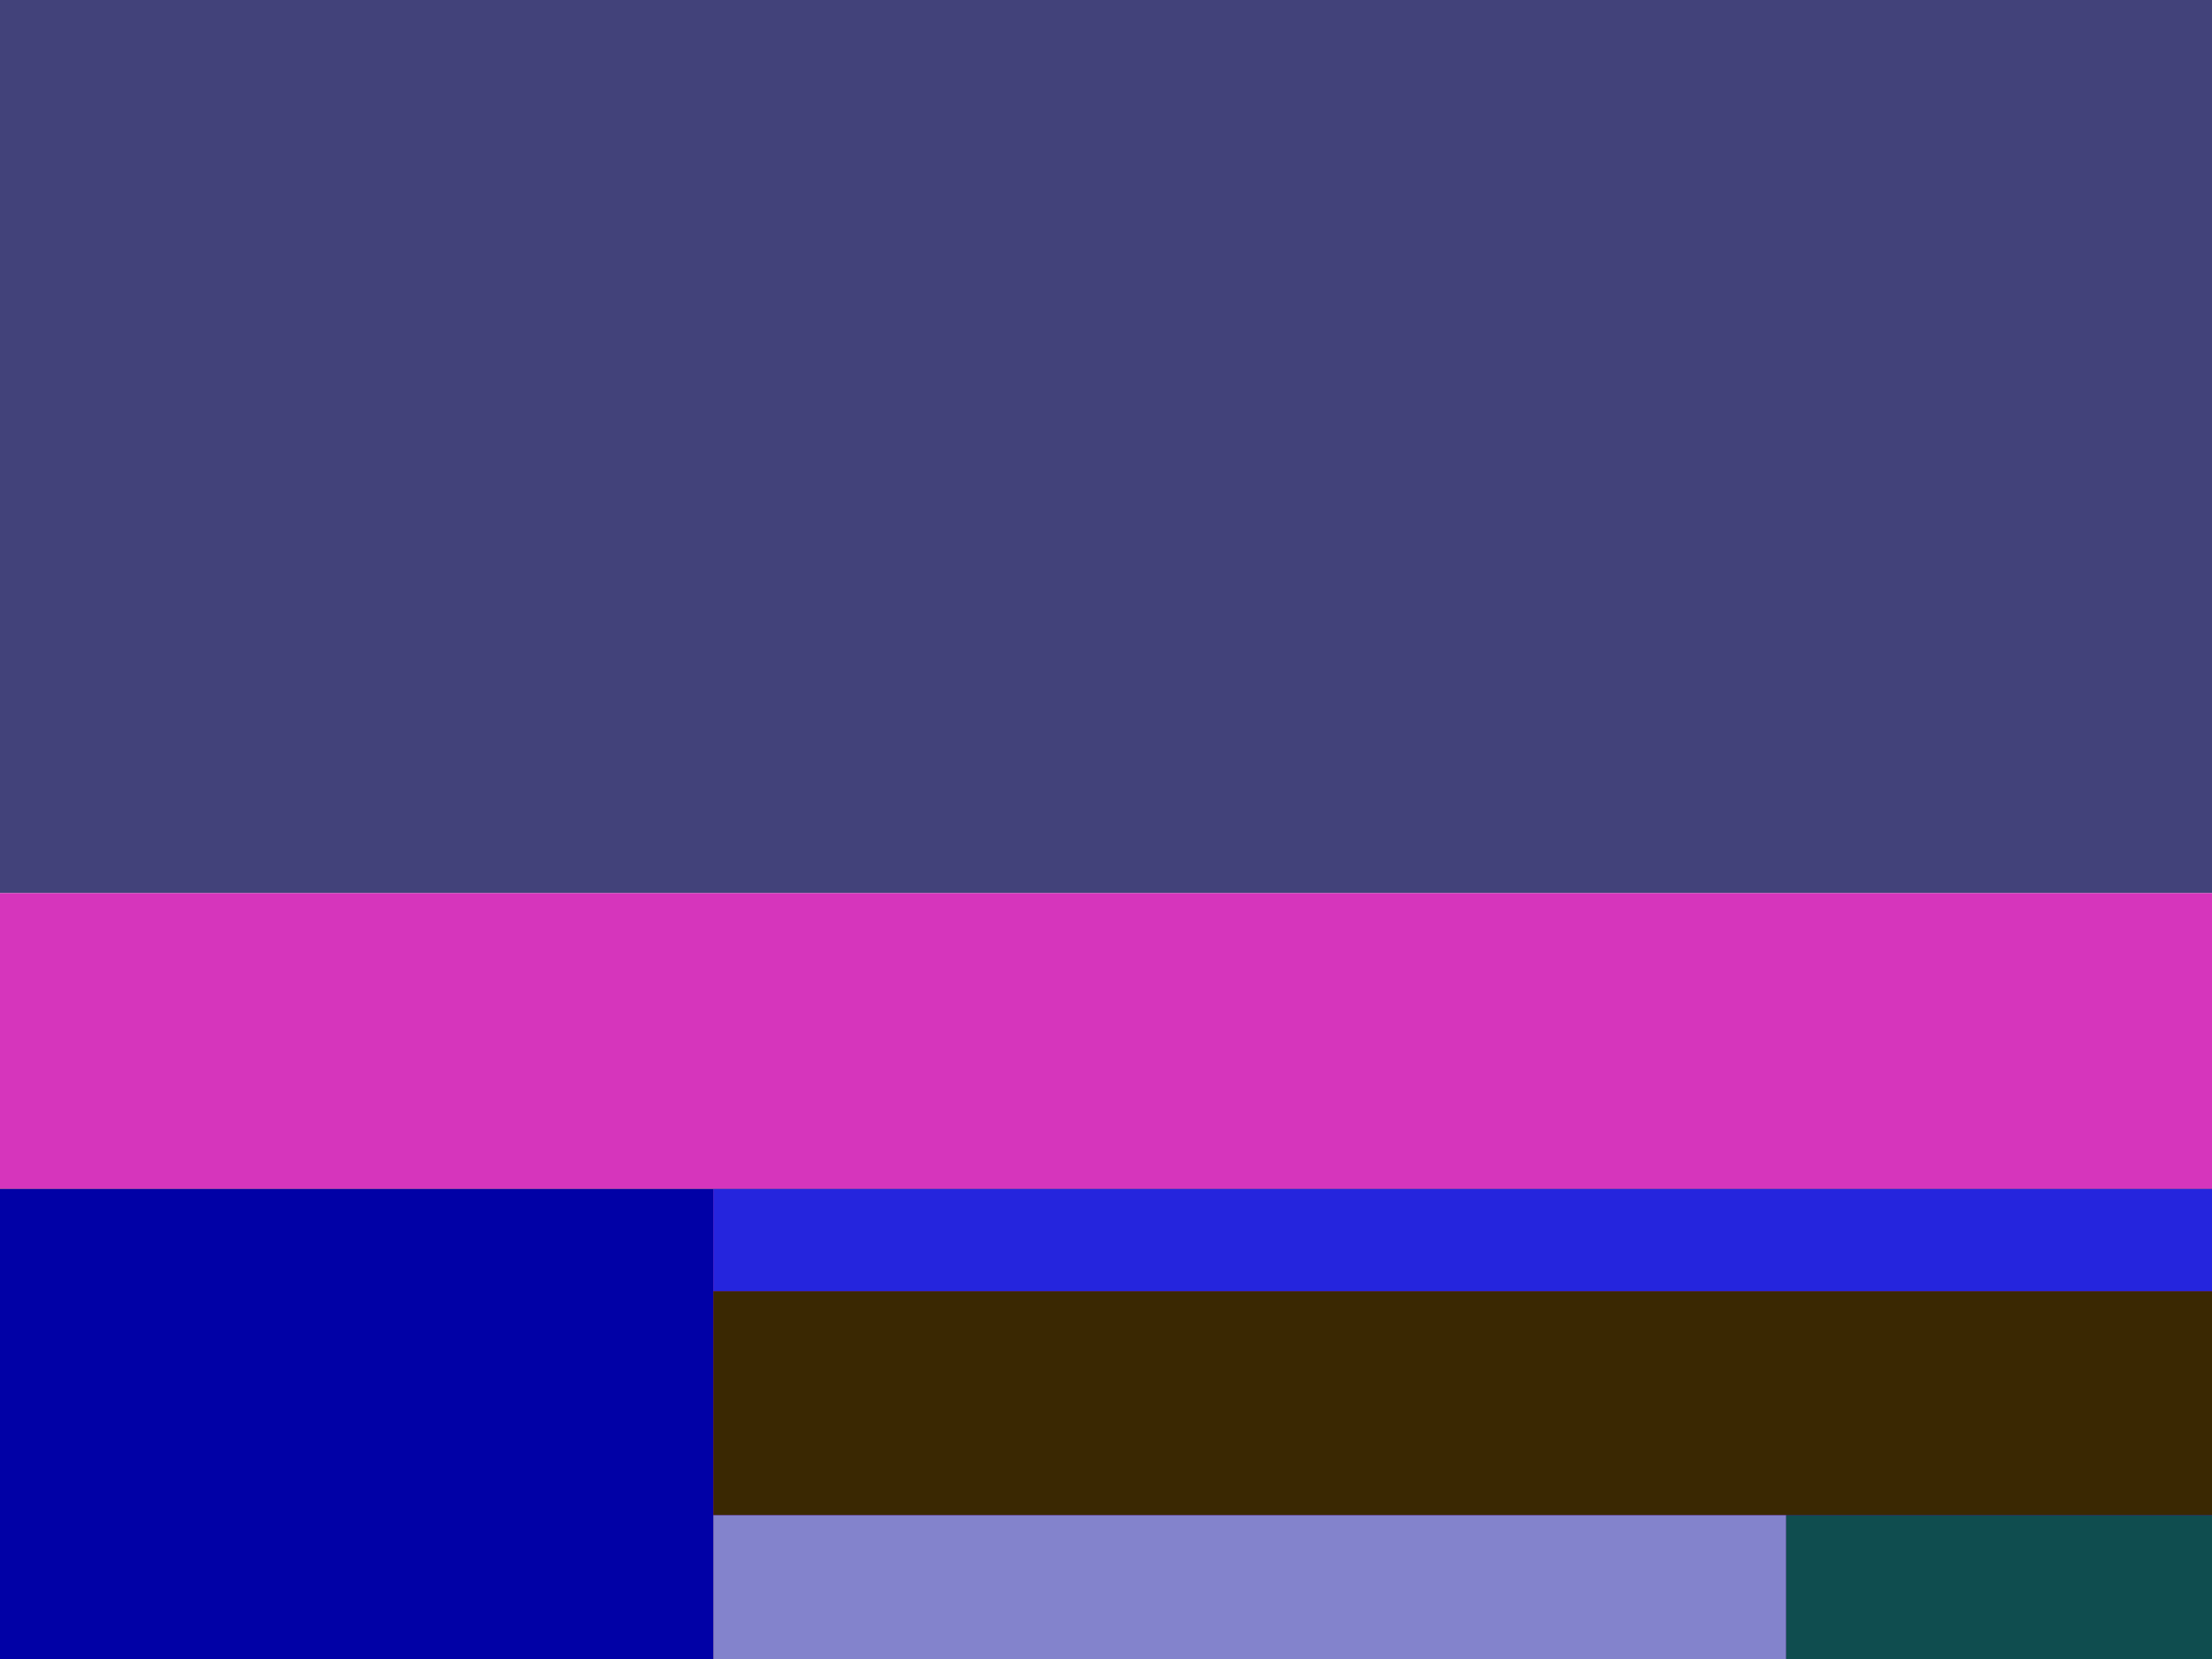
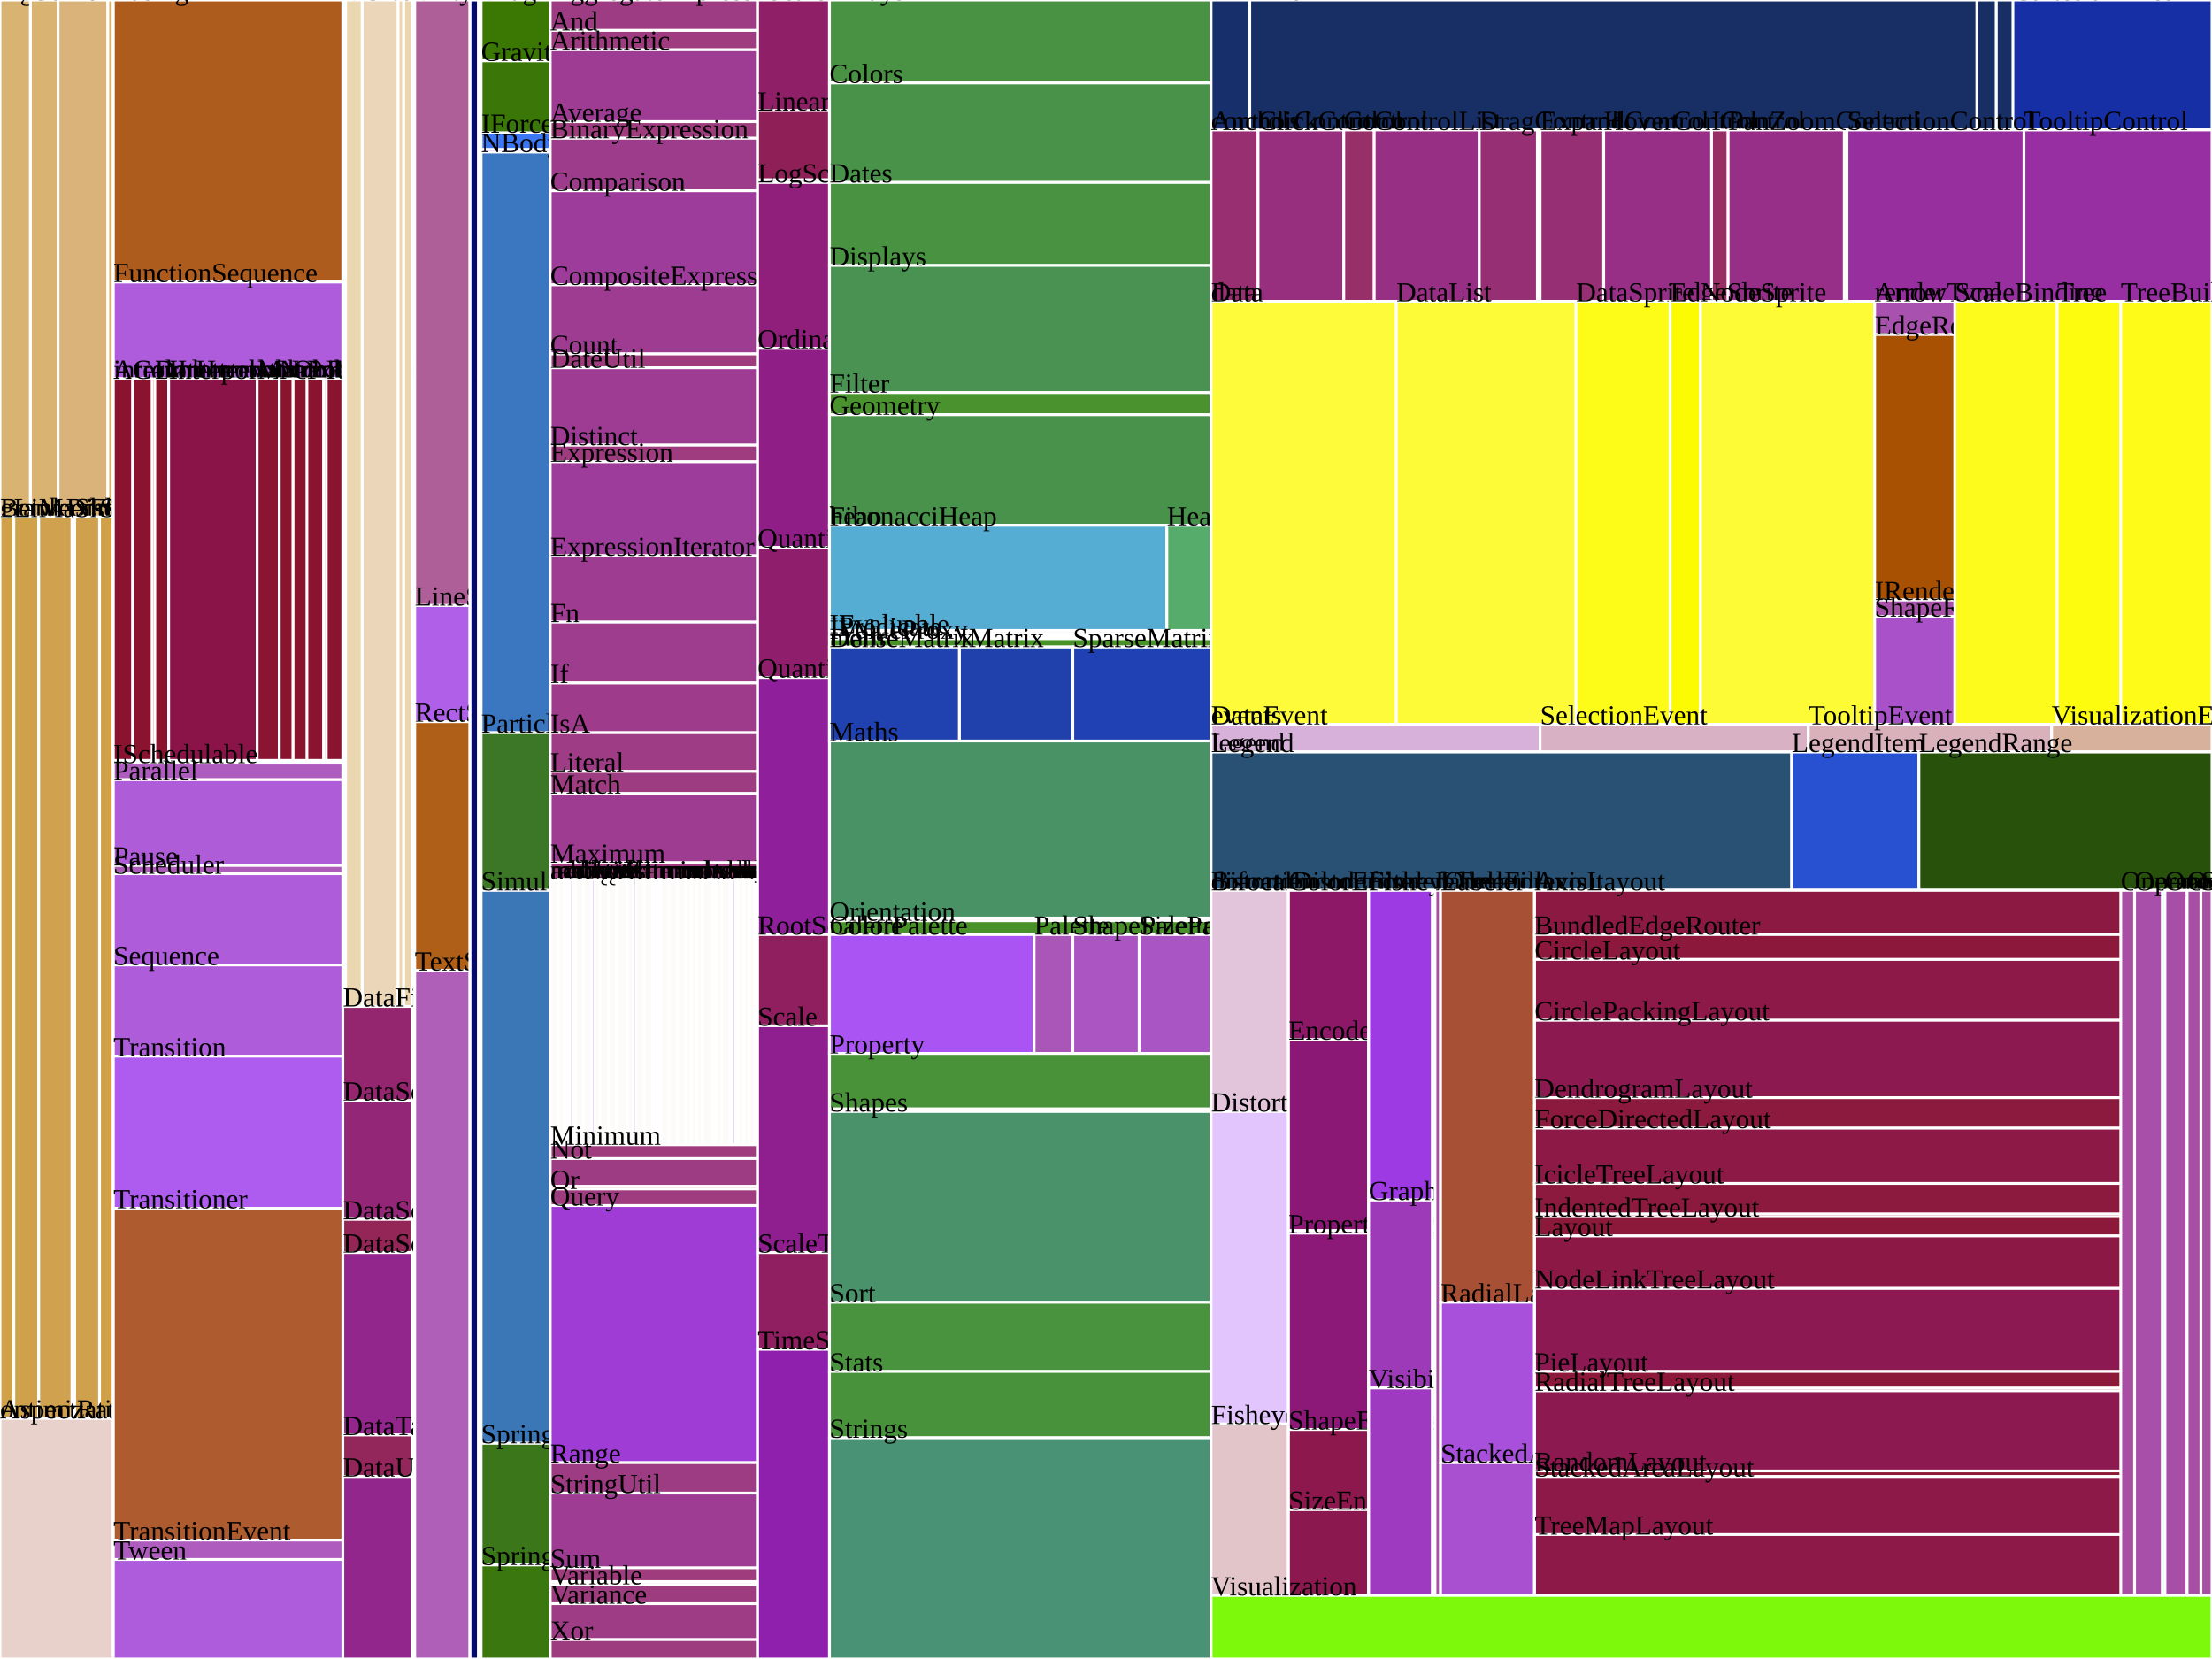
<svg xmlns="http://www.w3.org/2000/svg" width="800" height="600">
-   <rect x="0" y="0" width="800" height="323" style="fill: rgb(66,66,122);" />
-   <rect x="0" y="323" width="800" height="107" style="fill: rgb(214,53,188);" />
-   <rect x="0" y="430" width="800" height="170" style="fill: rgb(150,42,39);" />
-   <rect x="0" y="430" width="258" height="170" style="fill: rgb(1,1,166);" />
-   <rect x="258" y="430" width="542" height="170" style="fill: rgb(144,15,167);" />
-   <rect x="258" y="430" width="542" height="37" style="fill: rgb(37,37,221);" />
-   <rect x="258" y="467" width="542" height="81" style="fill: rgb(58,40,2);" />
-   <rect x="258" y="548" width="542" height="52" style="fill: rgb(42,13,82);" />
-   <rect x="258" y="548" width="388" height="52" style="fill: rgb(131,131,204);" />
-   <rect x="646" y="548" width="154" height="52" style="fill: rgb(15,77,79);" />
+   <rect x="0" y="0" width="41" height="600" style="fill: rgb(184,112,9);stroke: #fff;" />
+   <text x="0" y="0" style="font-size:10px;padding:10px;">analytics</text>
+   <rect x="0" y="0" width="41" height="187" style="fill: rgb(147,38,7);stroke: #fff;" />
+   <text x="0" y="0" style="font-size:10px;padding:10px;">cluster</text>
+   <rect x="0" y="0" width="11" height="187" style="fill: rgb(217,179,113);stroke: #fff;" />
+   <text x="0" y="0" style="font-size:10px;padding:10px;">AgglomerativeCluster</text>
+   <rect x="11" y="0" width="10" height="187" style="fill: rgb(217,179,113);stroke: #fff;" />
+   <text x="11" y="0" style="font-size:10px;padding:10px;">CommunityStructure</text>
+   <rect x="21" y="0" width="18" height="187" style="fill: rgb(217,179,121);stroke: #fff;" />
+   <text x="21" y="0" style="font-size:10px;padding:10px;">HierarchicalCluster</text>
+   <rect x="39" y="0" width="2" height="187" style="fill: rgb(217,179,105);stroke: #fff;" />
+   <text x="39" y="0" style="font-size:10px;padding:10px;">MergeEdge</text>
+   <rect x="0" y="187" width="41" height="326" style="fill: rgb(147,38,145);stroke: #fff;" />
+   <text x="0" y="187" style="font-size:10px;padding:10px;">graph</text>
+   <rect x="0" y="187" width="5" height="326" style="fill: rgb(208,161,72);stroke: #fff;" />
+   <text x="0" y="187" style="font-size:10px;padding:10px;">BetweennessCentrality</text>
+   <rect x="5" y="187" width="9" height="326" style="fill: rgb(208,161,75);stroke: #fff;" />
+   <text x="5" y="187" style="font-size:10px;padding:10px;">LinkDistance</text>
+   <rect x="14" y="187" width="12" height="326" style="fill: rgb(208,161,79);stroke: #fff;" />
+   <text x="14" y="187" style="font-size:10px;padding:10px;">MaxFlowMinCut</text>
+   <rect x="27" y="187" width="9" height="326" style="fill: rgb(208,161,76);stroke: #fff;" />
+   <text x="27" y="187" style="font-size:10px;padding:10px;">ShortestPaths</text>
+   <rect x="36" y="187" width="5" height="326" style="fill: rgb(208,161,72);stroke: #fff;" />
+   <text x="36" y="187" style="font-size:10px;padding:10px;">SpanningTree</text>
+   <rect x="0" y="513" width="41" height="87" style="fill: rgb(147,38,163);stroke: #fff;" />
+   <text x="0" y="513" style="font-size:10px;padding:10px;">optimization</text>
+   <rect x="0" y="513" width="41" height="87" style="fill: rgb(232,209,203);stroke: #fff;" />
+   <text x="0" y="513" style="font-size:10px;padding:10px;">AspectRatioBanker</text>
+   <rect x="41" y="0" width="84" height="600" style="fill: rgb(184,112,52);stroke: #fff;" />
+   <text x="41" y="0" style="font-size:10px;padding:10px;">animate</text>
+   <rect x="41" y="0" width="84" height="102" style="fill: rgb(174,92,30);stroke: #fff;" />
+   <text x="41" y="0" style="font-size:10px;padding:10px;">Easing</text>
+   <rect x="41" y="102" width="84" height="35" style="fill: rgb(174,92,219);stroke: #fff;" />
+   <text x="41" y="102" style="font-size:10px;padding:10px;">FunctionSequence</text>
+   <rect x="41" y="137" width="84" height="138" style="fill: rgb(174,92,66);stroke: #fff;" />
+   <text x="41" y="137" style="font-size:10px;padding:10px;">interpolate</text>
+   <rect x="41" y="137" width="7" height="138" style="fill: rgb(138,20,48);stroke: #fff;" />
+   <text x="41" y="137" style="font-size:10px;padding:10px;">ArrayInterpolator</text>
+   <rect x="48" y="137" width="7" height="138" style="fill: rgb(138,20,48);stroke: #fff;" />
+   <text x="48" y="137" style="font-size:10px;padding:10px;">ColorInterpolator</text>
+   <rect x="56" y="137" width="5" height="138" style="fill: rgb(138,20,46);stroke: #fff;" />
+   <text x="56" y="137" style="font-size:10px;padding:10px;">DateInterpolator</text>
+   <rect x="61" y="137" width="32" height="138" style="fill: rgb(138,20,72);stroke: #fff;" />
+   <text x="61" y="137" style="font-size:10px;padding:10px;">Interpolator</text>
+   <rect x="93" y="137" width="8" height="138" style="fill: rgb(138,20,49);stroke: #fff;" />
+   <text x="93" y="137" style="font-size:10px;padding:10px;">MatrixInterpolator</text>
+   <rect x="101" y="137" width="5" height="138" style="fill: rgb(138,20,46);stroke: #fff;" />
+   <text x="101" y="137" style="font-size:10px;padding:10px;">NumberInterpolator</text>
+   <rect x="106" y="137" width="6" height="138" style="fill: rgb(138,20,46);stroke: #fff;" />
+   <text x="106" y="137" style="font-size:10px;padding:10px;">ObjectInterpolator</text>
+   <rect x="111" y="137" width="6" height="138" style="fill: rgb(138,20,47);stroke: #fff;" />
+   <text x="111" y="137" style="font-size:10px;padding:10px;">PointInterpolator</text>
+   <rect x="118" y="137" width="7" height="138" style="fill: rgb(138,20,48);stroke: #fff;" />
+   <text x="118" y="137" style="font-size:10px;padding:10px;">RectangleInterpolator</text>
+   <rect x="41" y="276" width="84" height="6" style="fill: rgb(174,92,190);stroke: #fff;" />
+   <text x="41" y="276" style="font-size:10px;padding:10px;">ISchedulable</text>
+   <rect x="41" y="282" width="84" height="31" style="fill: rgb(174,92,215);stroke: #fff;" />
+   <text x="41" y="282" style="font-size:10px;padding:10px;">Parallel</text>
+   <rect x="41" y="313" width="84" height="3" style="fill: rgb(174,92,186);stroke: #fff;" />
+   <text x="41" y="313" style="font-size:10px;padding:10px;">Pause</text>
+   <rect x="41" y="316" width="84" height="34" style="fill: rgb(174,92,217);stroke: #fff;" />
+   <text x="41" y="316" style="font-size:10px;padding:10px;">Scheduler</text>
+   <rect x="41" y="349" width="84" height="33" style="fill: rgb(174,92,217);stroke: #fff;" />
+   <text x="41" y="349" style="font-size:10px;padding:10px;">Sequence</text>
+   <rect x="41" y="382" width="84" height="55" style="fill: rgb(174,92,239);stroke: #fff;" />
+   <text x="41" y="382" style="font-size:10px;padding:10px;">Transition</text>
+   <rect x="41" y="437" width="84" height="120" style="fill: rgb(174,92,47);stroke: #fff;" />
+   <text x="41" y="437" style="font-size:10px;padding:10px;">Transitioner</text>
+   <rect x="41" y="557" width="84" height="7" style="fill: rgb(174,92,190);stroke: #fff;" />
+   <text x="41" y="557" style="font-size:10px;padding:10px;">TransitionEvent</text>
+   <rect x="41" y="564" width="84" height="36" style="fill: rgb(174,92,220);stroke: #fff;" />
+   <text x="41" y="564" style="font-size:10px;padding:10px;">Tween</text>
+   <rect x="124" y="0" width="25" height="600" style="fill: rgb(184,112,250);stroke: #fff;" />
+   <text x="124" y="0" style="font-size:10px;padding:10px;">data</text>
+   <rect x="124" y="0" width="25" height="364" style="fill: rgb(147,38,183);stroke: #fff;" />
+   <text x="124" y="0" style="font-size:10px;padding:10px;">converters</text>
+   <rect x="124" y="0" width="1" height="364" style="fill: rgb(235,214,173);stroke: #fff;" />
+   <text x="124" y="0" style="font-size:10px;padding:10px;">Converters</text>
+   <rect x="125" y="0" width="6" height="364" style="fill: rgb(235,214,178);stroke: #fff;" />
+   <text x="125" y="0" style="font-size:10px;padding:10px;">DelimitedTextConverter</text>
+   <rect x="131" y="0" width="13" height="364" style="fill: rgb(235,214,186);stroke: #fff;" />
+   <text x="131" y="0" style="font-size:10px;padding:10px;">GraphMLConverter</text>
+   <rect x="144" y="0" width="2" height="364" style="fill: rgb(235,214,174);stroke: #fff;" />
+   <text x="144" y="0" style="font-size:10px;padding:10px;">IDataConverter</text>
+   <rect x="146" y="0" width="3" height="364" style="fill: rgb(235,214,176);stroke: #fff;" />
+   <text x="146" y="0" style="font-size:10px;padding:10px;">JSONConverter</text>
+   <rect x="124" y="364" width="25" height="35" style="fill: rgb(147,38,110);stroke: #fff;" />
+   <text x="124" y="364" style="font-size:10px;padding:10px;">DataField</text>
+   <rect x="124" y="398" width="25" height="43" style="fill: rgb(147,38,118);stroke: #fff;" />
+   <text x="124" y="398" style="font-size:10px;padding:10px;">DataSchema</text>
+   <rect x="124" y="441" width="25" height="12" style="fill: rgb(147,38,87);stroke: #fff;" />
+   <text x="124" y="441" style="font-size:10px;padding:10px;">DataSet</text>
+   <rect x="124" y="453" width="25" height="66" style="fill: rgb(147,38,141);stroke: #fff;" />
+   <text x="124" y="453" style="font-size:10px;padding:10px;">DataSource</text>
+   <rect x="124" y="519" width="25" height="15" style="fill: rgb(147,38,91);stroke: #fff;" />
+   <text x="124" y="519" style="font-size:10px;padding:10px;">DataTable</text>
+   <rect x="124" y="534" width="25" height="66" style="fill: rgb(147,38,141);stroke: #fff;" />
+   <text x="124" y="534" style="font-size:10px;padding:10px;">DataUtil</text>
+   <rect x="150" y="0" width="20" height="600" style="fill: rgb(184,112,245);stroke: #fff;" />
+   <text x="150" y="0" style="font-size:10px;padding:10px;">display</text>
+   <rect x="150" y="0" width="20" height="219" style="fill: rgb(175,95,152);stroke: #fff;" />
+   <text x="150" y="0" style="font-size:10px;padding:10px;">DirtySprite</text>
+   <rect x="150" y="219" width="20" height="43" style="fill: rgb(175,95,232);stroke: #fff;" />
+   <text x="150" y="219" style="font-size:10px;padding:10px;">LineSprite</text>
+   <rect x="150" y="261" width="20" height="90" style="fill: rgb(175,95,23);stroke: #fff;" />
+   <text x="150" y="261" style="font-size:10px;padding:10px;">RectSprite</text>
+   <rect x="150" y="351" width="20" height="249" style="fill: rgb(175,95,183);stroke: #fff;" />
+   <text x="150" y="351" style="font-size:10px;padding:10px;">TextSprite</text>
+   <rect x="170" y="0" width="3" height="600" style="fill: rgb(184,112,228);stroke: #fff;" />
+   <text x="170" y="0" style="font-size:10px;padding:10px;">flex</text>
+   <rect x="170" y="0" width="3" height="600" style="fill: rgb(5,10,108);stroke: #fff;" />
+   <text x="170" y="0" style="font-size:10px;padding:10px;">FlareVis</text>
+   <rect x="174" y="0" width="25" height="600" style="fill: rgb(184,112,250);stroke: #fff;" />
+   <text x="174" y="0" style="font-size:10px;padding:10px;">physics</text>
+   <rect x="174" y="0" width="25" height="22" style="fill: rgb(59,119,3);stroke: #fff;" />
+   <text x="174" y="0" style="font-size:10px;padding:10px;">DragForce</text>
+   <rect x="174" y="22" width="25" height="27" style="fill: rgb(59,119,8);stroke: #fff;" />
+   <text x="174" y="22" style="font-size:10px;padding:10px;">GravityForce</text>
+   <rect x="174" y="48" width="25" height="6" style="fill: rgb(59,119,244);stroke: #fff;" />
+   <text x="174" y="48" style="font-size:10px;padding:10px;">IForce</text>
+   <rect x="174" y="55" width="25" height="210" style="fill: rgb(59,119,192);stroke: #fff;" />
+   <text x="174" y="55" style="font-size:10px;padding:10px;">NBodyForce</text>
+   <rect x="174" y="265" width="25" height="57" style="fill: rgb(59,119,38);stroke: #fff;" />
+   <text x="174" y="265" style="font-size:10px;padding:10px;">Particle</text>
+   <rect x="174" y="322" width="25" height="200" style="fill: rgb(59,119,182);stroke: #fff;" />
+   <text x="174" y="322" style="font-size:10px;padding:10px;">Simulation</text>
+   <rect x="174" y="522" width="25" height="44" style="fill: rgb(59,119,26);stroke: #fff;" />
+   <text x="174" y="522" style="font-size:10px;padding:10px;">Spring</text>
+   <rect x="174" y="566" width="25" height="34" style="fill: rgb(59,119,15);stroke: #fff;" />
+   <text x="174" y="566" style="font-size:10px;padding:10px;">SpringForce</text>
+   <rect x="199" y="0" width="75" height="600" style="fill: rgb(184,112,44);stroke: #fff;" />
+   <text x="199" y="0" style="font-size:10px;padding:10px;">query</text>
+   <rect x="199" y="0" width="75" height="11" style="fill: rgb(158,60,131);stroke: #fff;" />
+   <text x="199" y="0" style="font-size:10px;padding:10px;">AggregateExpression</text>
+   <rect x="199" y="11" width="75" height="7" style="fill: rgb(158,60,127);stroke: #fff;" />
+   <text x="199" y="11" style="font-size:10px;padding:10px;">And</text>
+   <rect x="199" y="18" width="75" height="26" style="fill: rgb(158,60,147);stroke: #fff;" />
+   <text x="199" y="18" style="font-size:10px;padding:10px;">Arithmetic</text>
+   <rect x="199" y="44" width="75" height="6" style="fill: rgb(158,60,126);stroke: #fff;" />
+   <text x="199" y="44" style="font-size:10px;padding:10px;">Average</text>
+   <rect x="199" y="50" width="75" height="19" style="fill: rgb(158,60,140);stroke: #fff;" />
+   <text x="199" y="50" style="font-size:10px;padding:10px;">BinaryExpression</text>
+   <rect x="199" y="69" width="75" height="34" style="fill: rgb(158,60,155);stroke: #fff;" />
+   <text x="199" y="69" style="font-size:10px;padding:10px;">Comparison</text>
+   <rect x="199" y="103" width="75" height="25" style="fill: rgb(158,60,145);stroke: #fff;" />
+   <text x="199" y="103" style="font-size:10px;padding:10px;">CompositeExpression</text>
+   <rect x="199" y="128" width="75" height="5" style="fill: rgb(158,60,126);stroke: #fff;" />
+   <text x="199" y="128" style="font-size:10px;padding:10px;">Count</text>
+   <rect x="199" y="133" width="75" height="28" style="fill: rgb(158,60,148);stroke: #fff;" />
+   <text x="199" y="133" style="font-size:10px;padding:10px;">DateUtil</text>
+   <rect x="199" y="161" width="75" height="6" style="fill: rgb(158,60,127);stroke: #fff;" />
+   <text x="199" y="161" style="font-size:10px;padding:10px;">Distinct</text>
+   <rect x="199" y="167" width="75" height="34" style="fill: rgb(158,60,155);stroke: #fff;" />
+   <text x="199" y="167" style="font-size:10px;padding:10px;">Expression</text>
+   <rect x="199" y="201" width="75" height="24" style="fill: rgb(158,60,145);stroke: #fff;" />
+   <text x="199" y="201" style="font-size:10px;padding:10px;">ExpressionIterator</text>
+   <rect x="199" y="225" width="75" height="22" style="fill: rgb(158,60,142);stroke: #fff;" />
+   <text x="199" y="225" style="font-size:10px;padding:10px;">Fn</text>
+   <rect x="199" y="247" width="75" height="18" style="fill: rgb(158,60,139);stroke: #fff;" />
+   <text x="199" y="247" style="font-size:10px;padding:10px;">If</text>
+   <rect x="199" y="265" width="75" height="14" style="fill: rgb(158,60,134);stroke: #fff;" />
+   <text x="199" y="265" style="font-size:10px;padding:10px;">IsA</text>
+   <rect x="199" y="279" width="75" height="8" style="fill: rgb(158,60,129);stroke: #fff;" />
+   <text x="199" y="279" style="font-size:10px;padding:10px;">Literal</text>
+   <rect x="199" y="287" width="75" height="25" style="fill: rgb(158,60,146);stroke: #fff;" />
+   <text x="199" y="287" style="font-size:10px;padding:10px;">Match</text>
+   <rect x="199" y="312" width="75" height="6" style="fill: rgb(158,60,126);stroke: #fff;" />
+   <text x="199" y="312" style="font-size:10px;padding:10px;">Maximum</text>
+   <rect x="199" y="318" width="75" height="96" style="fill: rgb(158,60,216);stroke: #fff;" />
+   <text x="199" y="318" style="font-size:10px;padding:10px;">methods</text>
+   <rect x="199" y="318" width="3" height="96" style="fill: rgb(253,251,249);stroke: #fff;" />
+   <text x="199" y="318" style="font-size:10px;padding:10px;">add</text>
+   <rect x="202" y="318" width="2" height="96" style="fill: rgb(253,251,247);stroke: #fff;" />
+   <text x="202" y="318" style="font-size:10px;padding:10px;">and</text>
+   <rect x="204" y="318" width="2" height="96" style="fill: rgb(253,251,247);stroke: #fff;" />
+   <text x="204" y="318" style="font-size:10px;padding:10px;">average</text>
+   <rect x="205" y="318" width="1" height="96" style="fill: rgb(253,251,247);stroke: #fff;" />
+   <text x="205" y="318" style="font-size:10px;padding:10px;">count</text>
+   <rect x="207" y="318" width="2" height="96" style="fill: rgb(253,251,247);stroke: #fff;" />
+   <text x="207" y="318" style="font-size:10px;padding:10px;">distinct</text>
+   <rect x="208" y="318" width="3" height="96" style="fill: rgb(253,251,249);stroke: #fff;" />
+   <text x="208" y="318" style="font-size:10px;padding:10px;">div</text>
+   <rect x="211" y="318" width="3" height="96" style="fill: rgb(253,251,249);stroke: #fff;" />
+   <text x="211" y="318" style="font-size:10px;padding:10px;">eq</text>
+   <rect x="215" y="318" width="2" height="96" style="fill: rgb(253,251,248);stroke: #fff;" />
+   <text x="215" y="318" style="font-size:10px;padding:10px;">fn</text>
+   <rect x="217" y="318" width="3" height="96" style="fill: rgb(253,251,249);stroke: #fff;" />
+   <text x="217" y="318" style="font-size:10px;padding:10px;">gt</text>
+   <rect x="220" y="318" width="3" height="96" style="fill: rgb(253,251,249);stroke: #fff;" />
+   <text x="220" y="318" style="font-size:10px;padding:10px;">gte</text>
+   <rect x="223" y="318" width="4" height="96" style="fill: rgb(253,251,249);stroke: #fff;" />
+   <text x="223" y="318" style="font-size:10px;padding:10px;">iff</text>
+   <rect x="227" y="318" width="2" height="96" style="fill: rgb(253,251,248);stroke: #fff;" />
+   <text x="227" y="318" style="font-size:10px;padding:10px;">isa</text>
+   <rect x="230" y="318" width="3" height="96" style="fill: rgb(253,251,249);stroke: #fff;" />
+   <text x="230" y="318" style="font-size:10px;padding:10px;">lt</text>
+   <rect x="233" y="318" width="3" height="96" style="fill: rgb(253,251,249);stroke: #fff;" />
+   <text x="233" y="318" style="font-size:10px;padding:10px;">lte</text>
+   <rect x="236" y="318" width="1" height="96" style="fill: rgb(253,251,247);stroke: #fff;" />
+   <text x="236" y="318" style="font-size:10px;padding:10px;">max</text>
+   <rect x="238" y="318" width="1" height="96" style="fill: rgb(253,251,247);stroke: #fff;" />
+   <text x="238" y="318" style="font-size:10px;padding:10px;">min</text>
+   <rect x="239" y="318" width="3" height="96" style="fill: rgb(253,251,249);stroke: #fff;" />
+   <text x="239" y="318" style="font-size:10px;padding:10px;">mod</text>
+   <rect x="242" y="318" width="3" height="96" style="fill: rgb(253,251,249);stroke: #fff;" />
+   <text x="242" y="318" style="font-size:10px;padding:10px;">mul</text>
+   <rect x="245" y="318" width="3" height="96" style="fill: rgb(253,251,249);stroke: #fff;" />
+   <text x="245" y="318" style="font-size:10px;padding:10px;">neq</text>
+   <rect x="248" y="318" width="2" height="96" style="fill: rgb(253,251,248);stroke: #fff;" />
+   <text x="248" y="318" style="font-size:10px;padding:10px;">not</text>
+   <rect x="250" y="318" width="2" height="96" style="fill: rgb(253,251,247);stroke: #fff;" />
+   <text x="250" y="318" style="font-size:10px;padding:10px;">or</text>
+   <rect x="252" y="318" width="2" height="96" style="fill: rgb(253,251,247);stroke: #fff;" />
+   <text x="252" y="318" style="font-size:10px;padding:10px;">orderby</text>
+   <rect x="254" y="318" width="4" height="96" style="fill: rgb(253,251,250);stroke: #fff;" />
+   <text x="254" y="318" style="font-size:10px;padding:10px;">range</text>
+   <rect x="258" y="318" width="2" height="96" style="fill: rgb(253,251,247);stroke: #fff;" />
+   <text x="258" y="318" style="font-size:10px;padding:10px;">select</text>
+   <rect x="259" y="318" width="2" height="96" style="fill: rgb(253,251,247);stroke: #fff;" />
+   <text x="259" y="318" style="font-size:10px;padding:10px;">stddev</text>
+   <rect x="261" y="318" width="3" height="96" style="fill: rgb(253,251,249);stroke: #fff;" />
+   <text x="261" y="318" style="font-size:10px;padding:10px;">sub</text>
+   <rect x="264" y="318" width="1" height="96" style="fill: rgb(253,251,247);stroke: #fff;" />
+   <text x="264" y="318" style="font-size:10px;padding:10px;">sum</text>
+   <rect x="266" y="318" width="2" height="96" style="fill: rgb(253,251,247);stroke: #fff;" />
+   <text x="266" y="318" style="font-size:10px;padding:10px;">update</text>
+   <rect x="267" y="318" width="2" height="96" style="fill: rgb(253,251,247);stroke: #fff;" />
+   <text x="267" y="318" style="font-size:10px;padding:10px;">variance</text>
+   <rect x="269" y="318" width="2" height="96" style="fill: rgb(253,251,247);stroke: #fff;" />
+   <text x="269" y="318" style="font-size:10px;padding:10px;">where</text>
+   <rect x="271" y="318" width="2" height="96" style="fill: rgb(253,251,247);stroke: #fff;" />
+   <text x="271" y="318" style="font-size:10px;padding:10px;">xor</text>
+   <rect x="273" y="318" width="1" height="96" style="fill: rgb(253,251,247);stroke: #fff;" />
+   <text x="273" y="318" style="font-size:10px;padding:10px;">_</text>
+   <rect x="199" y="414" width="75" height="6" style="fill: rgb(158,60,126);stroke: #fff;" />
+   <text x="199" y="414" style="font-size:10px;padding:10px;">Minimum</text>
+   <rect x="199" y="419" width="75" height="10" style="fill: rgb(158,60,131);stroke: #fff;" />
+   <text x="199" y="419" style="font-size:10px;padding:10px;">Not</text>
+   <rect x="199" y="430" width="75" height="6" style="fill: rgb(158,60,127);stroke: #fff;" />
+   <text x="199" y="430" style="font-size:10px;padding:10px;">Or</text>
+   <rect x="199" y="436" width="75" height="93" style="fill: rgb(158,60,213);stroke: #fff;" />
+   <text x="199" y="436" style="font-size:10px;padding:10px;">Query</text>
+   <rect x="199" y="529" width="75" height="11" style="fill: rgb(158,60,131);stroke: #fff;" />
+   <text x="199" y="529" style="font-size:10px;padding:10px;">Range</text>
+   <rect x="199" y="540" width="75" height="28" style="fill: rgb(158,60,148);stroke: #fff;" />
+   <text x="199" y="540" style="font-size:10px;padding:10px;">StringUtil</text>
+   <rect x="199" y="567" width="75" height="5" style="fill: rgb(158,60,126);stroke: #fff;" />
+   <text x="199" y="567" style="font-size:10px;padding:10px;">Sum</text>
+   <rect x="199" y="573" width="75" height="8" style="fill: rgb(158,60,128);stroke: #fff;" />
+   <text x="199" y="573" style="font-size:10px;padding:10px;">Variable</text>
+   <rect x="199" y="580" width="75" height="13" style="fill: rgb(158,60,133);stroke: #fff;" />
+   <text x="199" y="580" style="font-size:10px;padding:10px;">Variance</text>
+   <rect x="199" y="593" width="75" height="7" style="fill: rgb(158,60,128);stroke: #fff;" />
+   <text x="199" y="593" style="font-size:10px;padding:10px;">Xor</text>
+   <rect x="274" y="0" width="26" height="600" style="fill: rgb(184,112,251);stroke: #fff;" />
+   <text x="274" y="0" style="font-size:10px;padding:10px;">scale</text>
+   <rect x="274" y="0" width="26" height="40" style="fill: rgb(143,31,102);stroke: #fff;" />
+   <text x="274" y="0" style="font-size:10px;padding:10px;">IScaleMap</text>
+   <rect x="274" y="40" width="26" height="25" style="fill: rgb(143,31,87);stroke: #fff;" />
+   <text x="274" y="40" style="font-size:10px;padding:10px;">LinearScale</text>
+   <rect x="274" y="66" width="26" height="60" style="fill: rgb(143,31,122);stroke: #fff;" />
+   <text x="274" y="66" style="font-size:10px;padding:10px;">LogScale</text>
+   <rect x="274" y="126" width="26" height="72" style="fill: rgb(143,31,134);stroke: #fff;" />
+   <text x="274" y="126" style="font-size:10px;padding:10px;">OrdinalScale</text>
+   <rect x="274" y="198" width="26" height="47" style="fill: rgb(143,31,108);stroke: #fff;" />
+   <text x="274" y="198" style="font-size:10px;padding:10px;">QuantileScale</text>
+   <rect x="274" y="245" width="26" height="93" style="fill: rgb(143,31,154);stroke: #fff;" />
+   <text x="274" y="245" style="font-size:10px;padding:10px;">QuantitativeScale</text>
+   <rect x="274" y="338" width="26" height="34" style="fill: rgb(143,31,95);stroke: #fff;" />
+   <text x="274" y="338" style="font-size:10px;padding:10px;">RootScale</text>
+   <rect x="274" y="371" width="26" height="82" style="fill: rgb(143,31,143);stroke: #fff;" />
+   <text x="274" y="371" style="font-size:10px;padding:10px;">Scale</text>
+   <rect x="274" y="453" width="26" height="35" style="fill: rgb(143,31,96);stroke: #fff;" />
+   <text x="274" y="453" style="font-size:10px;padding:10px;">ScaleType</text>
+   <rect x="274" y="488" width="26" height="112" style="fill: rgb(143,31,173);stroke: #fff;" />
+   <text x="274" y="488" style="font-size:10px;padding:10px;">TimeScale</text>
+   <rect x="300" y="0" width="138" height="600" style="fill: rgb(184,112,107);stroke: #fff;" />
+   <text x="300" y="0" style="font-size:10px;padding:10px;">util</text>
+   <rect x="300" y="0" width="138" height="30" style="fill: rgb(73,146,67);stroke: #fff;" />
+   <text x="300" y="0" style="font-size:10px;padding:10px;">Arrays</text>
+   <rect x="300" y="30" width="138" height="36" style="fill: rgb(73,146,73);stroke: #fff;" />
+   <text x="300" y="30" style="font-size:10px;padding:10px;">Colors</text>
+   <rect x="300" y="66" width="138" height="30" style="fill: rgb(73,146,66);stroke: #fff;" />
+   <text x="300" y="66" style="font-size:10px;padding:10px;">Dates</text>
+   <rect x="300" y="96" width="138" height="46" style="fill: rgb(73,146,82);stroke: #fff;" />
+   <text x="300" y="96" style="font-size:10px;padding:10px;">Displays</text>
+   <rect x="300" y="142" width="138" height="8" style="fill: rgb(73,146,45);stroke: #fff;" />
+   <text x="300" y="142" style="font-size:10px;padding:10px;">Filter</text>
+   <rect x="300" y="150" width="138" height="40" style="fill: rgb(73,146,76);stroke: #fff;" />
+   <text x="300" y="150" style="font-size:10px;padding:10px;">Geometry</text>
+   <rect x="300" y="190" width="138" height="38" style="fill: rgb(73,146,75);stroke: #fff;" />
+   <text x="300" y="190" style="font-size:10px;padding:10px;">heap</text>
+   <rect x="300" y="190" width="122" height="38" style="fill: rgb(86,173,212);stroke: #fff;" />
+   <text x="300" y="190" style="font-size:10px;padding:10px;">FibonacciHeap</text>
+   <rect x="422" y="190" width="16" height="38" style="fill: rgb(86,173,107);stroke: #fff;" />
+   <text x="422" y="190" style="font-size:10px;padding:10px;">HeapNode</text>
+   <rect x="300" y="229" width="138" height="1" style="fill: rgb(73,146,38);stroke: #fff;" />
+   <text x="300" y="229" style="font-size:10px;padding:10px;">IEvaluable</text>
+   <rect x="300" y="230" width="138" height="1" style="fill: rgb(73,146,38);stroke: #fff;" />
+   <text x="300" y="230" style="font-size:10px;padding:10px;">IPredicate</text>
+   <rect x="300" y="231" width="138" height="3" style="fill: rgb(73,146,40);stroke: #fff;" />
+   <text x="300" y="231" style="font-size:10px;padding:10px;">IValueProxy</text>
+   <rect x="300" y="234" width="138" height="34" style="fill: rgb(73,146,70);stroke: #fff;" />
+   <text x="300" y="234" style="font-size:10px;padding:10px;">math</text>
+   <rect x="300" y="234" width="47" height="34" style="fill: rgb(32,65,176);stroke: #fff;" />
+   <text x="300" y="234" style="font-size:10px;padding:10px;">DenseMatrix</text>
+   <rect x="347" y="234" width="42" height="34" style="fill: rgb(32,65,171);stroke: #fff;" />
+   <text x="347" y="234" style="font-size:10px;padding:10px;">IMatrix</text>
+   <rect x="388" y="234" width="50" height="34" style="fill: rgb(32,65,179);stroke: #fff;" />
+   <text x="388" y="234" style="font-size:10px;padding:10px;">SparseMatrix</text>
+   <rect x="300" y="268" width="138" height="64" style="fill: rgb(73,146,101);stroke: #fff;" />
+   <text x="300" y="268" style="font-size:10px;padding:10px;">Maths</text>
+   <rect x="300" y="333" width="138" height="5" style="fill: rgb(73,146,42);stroke: #fff;" />
+   <text x="300" y="333" style="font-size:10px;padding:10px;">Orientation</text>
+   <rect x="300" y="338" width="138" height="43" style="fill: rgb(73,146,80);stroke: #fff;" />
+   <text x="300" y="338" style="font-size:10px;padding:10px;">palette</text>
+   <rect x="300" y="338" width="74" height="43" style="fill: rgb(170,85,243);stroke: #fff;" />
+   <text x="300" y="338" style="font-size:10px;padding:10px;">ColorPalette</text>
+   <rect x="374" y="338" width="14" height="43" style="fill: rgb(170,85,184);stroke: #fff;" />
+   <text x="374" y="338" style="font-size:10px;padding:10px;">Palette</text>
+   <rect x="388" y="338" width="24" height="43" style="fill: rgb(170,85,193);stroke: #fff;" />
+   <text x="388" y="338" style="font-size:10px;padding:10px;">ShapePalette</text>
+   <rect x="412" y="338" width="26" height="43" style="fill: rgb(170,85,196);stroke: #fff;" />
+   <text x="412" y="338" style="font-size:10px;padding:10px;">SizePalette</text>
+   <rect x="300" y="381" width="138" height="20" style="fill: rgb(73,146,57);stroke: #fff;" />
+   <text x="300" y="381" style="font-size:10px;padding:10px;">Property</text>
+   <rect x="300" y="402" width="138" height="69" style="fill: rgb(73,146,106);stroke: #fff;" />
+   <text x="300" y="402" style="font-size:10px;padding:10px;">Shapes</text>
+   <rect x="300" y="471" width="138" height="25" style="fill: rgb(73,146,62);stroke: #fff;" />
+   <text x="300" y="471" style="font-size:10px;padding:10px;">Sort</text>
+   <rect x="300" y="496" width="138" height="24" style="fill: rgb(73,146,60);stroke: #fff;" />
+   <text x="300" y="496" style="font-size:10px;padding:10px;">Stats</text>
+   <rect x="300" y="520" width="138" height="80" style="fill: rgb(73,146,117);stroke: #fff;" />
+   <text x="300" y="520" style="font-size:10px;padding:10px;">Strings</text>
+   <rect x="438" y="0" width="362" height="600" style="fill: rgb(184,112,74);stroke: #fff;" />
+   <text x="438" y="0" style="font-size:10px;padding:10px;">vis</text>
+   <rect x="438" y="0" width="362" height="47" style="fill: rgb(125,250,35);stroke: #fff;" />
+   <text x="438" y="0" style="font-size:10px;padding:10px;">axis</text>
+   <rect x="438" y="0" width="14" height="47" style="fill: rgb(23,47,107);stroke: #fff;" />
+   <text x="438" y="0" style="font-size:10px;padding:10px;">Axes</text>
+   <rect x="452" y="0" width="263" height="47" style="fill: rgb(23,47,100);stroke: #fff;" />
+   <text x="452" y="0" style="font-size:10px;padding:10px;">Axis</text>
+   <rect x="715" y="0" width="7" height="47" style="fill: rgb(23,47,100);stroke: #fff;" />
+   <text x="715" y="0" style="font-size:10px;padding:10px;">AxisGridLine</text>
+   <rect x="722" y="0" width="7" height="47" style="fill: rgb(23,47,100);stroke: #fff;" />
+   <text x="722" y="0" style="font-size:10px;padding:10px;">AxisLabel</text>
+   <rect x="728" y="0" width="72" height="47" style="fill: rgb(23,47,165);stroke: #fff;" />
+   <text x="728" y="0" style="font-size:10px;padding:10px;">CartesianAxes</text>
+   <rect x="438" y="47" width="362" height="62" style="fill: rgb(125,250,50);stroke: #fff;" />
+   <text x="438" y="47" style="font-size:10px;padding:10px;">controls</text>
+   <rect x="438" y="47" width="17" height="62" style="fill: rgb(151,47,112);stroke: #fff;" />
+   <text x="438" y="47" style="font-size:10px;padding:10px;">AnchorControl</text>
+   <rect x="455" y="47" width="31" height="62" style="fill: rgb(151,47,126);stroke: #fff;" />
+   <text x="455" y="47" style="font-size:10px;padding:10px;">ClickControl</text>
+   <rect x="486" y="47" width="11" height="62" style="fill: rgb(151,47,105);stroke: #fff;" />
+   <text x="486" y="47" style="font-size:10px;padding:10px;">Control</text>
+   <rect x="497" y="47" width="38" height="62" style="fill: rgb(151,47,132);stroke: #fff;" />
+   <text x="497" y="47" style="font-size:10px;padding:10px;">ControlList</text>
+   <rect x="535" y="47" width="21" height="62" style="fill: rgb(151,47,116);stroke: #fff;" />
+   <text x="535" y="47" style="font-size:10px;padding:10px;">DragControl</text>
+   <rect x="557" y="47" width="23" height="62" style="fill: rgb(151,47,117);stroke: #fff;" />
+   <text x="557" y="47" style="font-size:10px;padding:10px;">ExpandControl</text>
+   <rect x="580" y="47" width="40" height="62" style="fill: rgb(151,47,134);stroke: #fff;" />
+   <text x="580" y="47" style="font-size:10px;padding:10px;">HoverControl</text>
+   <rect x="619" y="47" width="6" height="62" style="fill: rgb(151,47,101);stroke: #fff;" />
+   <text x="619" y="47" style="font-size:10px;padding:10px;">IControl</text>
+   <rect x="625" y="47" width="42" height="62" style="fill: rgb(151,47,137);stroke: #fff;" />
+   <text x="625" y="47" style="font-size:10px;padding:10px;">PanZoomControl</text>
+   <rect x="668" y="47" width="64" height="62" style="fill: rgb(151,47,158);stroke: #fff;" />
+   <text x="668" y="47" style="font-size:10px;padding:10px;">SelectionControl</text>
+   <rect x="732" y="47" width="68" height="62" style="fill: rgb(151,47,163);stroke: #fff;" />
+   <text x="732" y="47" style="font-size:10px;padding:10px;">TooltipControl</text>
+   <rect x="438" y="109" width="362" height="153" style="fill: rgb(125,250,142);stroke: #fff;" />
+   <text x="438" y="109" style="font-size:10px;padding:10px;">data</text>
+   <rect x="438" y="109" width="67" height="153" style="fill: rgb(253,251,58);stroke: #fff;" />
+   <text x="438" y="109" style="font-size:10px;padding:10px;">Data</text>
+   <rect x="505" y="109" width="65" height="153" style="fill: rgb(253,251,55);stroke: #fff;" />
+   <text x="505" y="109" style="font-size:10px;padding:10px;">DataList</text>
+   <rect x="570" y="109" width="34" height="153" style="fill: rgb(253,251,24);stroke: #fff;" />
+   <text x="570" y="109" style="font-size:10px;padding:10px;">DataSprite</text>
+   <rect x="604" y="109" width="11" height="153" style="fill: rgb(253,251,1);stroke: #fff;" />
+   <text x="604" y="109" style="font-size:10px;padding:10px;">EdgeSprite</text>
+   <rect x="615" y="109" width="63" height="153" style="fill: rgb(253,251,54);stroke: #fff;" />
+   <text x="615" y="109" style="font-size:10px;padding:10px;">NodeSprite</text>
+   <rect x="678" y="109" width="29" height="153" style="fill: rgb(253,251,20);stroke: #fff;" />
+   <text x="678" y="109" style="font-size:10px;padding:10px;">render</text>
+   <rect x="678" y="109" width="29" height="12" style="fill: rgb(168,81,175);stroke: #fff;" />
+   <text x="678" y="109" style="font-size:10px;padding:10px;">ArrowType</text>
+   <rect x="678" y="121" width="29" height="96" style="fill: rgb(168,81,3);stroke: #fff;" />
+   <text x="678" y="121" style="font-size:10px;padding:10px;">EdgeRenderer</text>
+   <rect x="678" y="217" width="29" height="6" style="fill: rgb(168,81,169);stroke: #fff;" />
+   <text x="678" y="217" style="font-size:10px;padding:10px;">IRenderer</text>
+   <rect x="678" y="223" width="29" height="39" style="fill: rgb(168,81,201);stroke: #fff;" />
+   <text x="678" y="223" style="font-size:10px;padding:10px;">ShapeRenderer</text>
+   <rect x="707" y="109" width="37" height="153" style="fill: rgb(253,251,27);stroke: #fff;" />
+   <text x="707" y="109" style="font-size:10px;padding:10px;">ScaleBinding</text>
+   <rect x="744" y="109" width="23" height="153" style="fill: rgb(253,251,14);stroke: #fff;" />
+   <text x="744" y="109" style="font-size:10px;padding:10px;">Tree</text>
+   <rect x="767" y="109" width="33" height="153" style="fill: rgb(253,251,23);stroke: #fff;" />
+   <text x="767" y="109" style="font-size:10px;padding:10px;">TreeBuilder</text>
+   <rect x="438" y="262" width="362" height="10" style="fill: rgb(125,250,254);stroke: #fff;" />
+   <text x="438" y="262" style="font-size:10px;padding:10px;">events</text>
+   <rect x="438" y="262" width="119" height="10" style="fill: rgb(216,177,218);stroke: #fff;" />
+   <text x="438" y="262" style="font-size:10px;padding:10px;">DataEvent</text>
+   <rect x="557" y="262" width="97" height="10" style="fill: rgb(216,177,196);stroke: #fff;" />
+   <text x="557" y="262" style="font-size:10px;padding:10px;">SelectionEvent</text>
+   <rect x="654" y="262" width="88" height="10" style="fill: rgb(216,177,186);stroke: #fff;" />
+   <text x="654" y="262" style="font-size:10px;padding:10px;">TooltipEvent</text>
+   <rect x="742" y="262" width="58" height="10" style="fill: rgb(216,177,156);stroke: #fff;" />
+   <text x="742" y="262" style="font-size:10px;padding:10px;">VisualizationEvent</text>
+   <rect x="438" y="272" width="362" height="50" style="fill: rgb(125,250,38);stroke: #fff;" />
+   <text x="438" y="272" style="font-size:10px;padding:10px;">legend</text>
+   <rect x="438" y="272" width="210" height="50" style="fill: rgb(40,81,116);stroke: #fff;" />
+   <text x="438" y="272" style="font-size:10px;padding:10px;">Legend</text>
+   <rect x="648" y="272" width="46" height="50" style="fill: rgb(40,81,209);stroke: #fff;" />
+   <text x="648" y="272" style="font-size:10px;padding:10px;">LegendItem</text>
+   <rect x="694" y="272" width="106" height="50" style="fill: rgb(40,81,12);stroke: #fff;" />
+   <text x="694" y="272" style="font-size:10px;padding:10px;">LegendRange</text>
+   <rect x="438" y="322" width="362" height="255" style="fill: rgb(125,250,244);stroke: #fff;" />
+   <text x="438" y="322" style="font-size:10px;padding:10px;">operator</text>
+   <rect x="438" y="322" width="28" height="255" style="fill: rgb(167,79,186);stroke: #fff;" />
+   <text x="438" y="322" style="font-size:10px;padding:10px;">distortion</text>
+   <rect x="438" y="322" width="28" height="80" style="fill: rgb(226,197,219);stroke: #fff;" />
+   <text x="438" y="322" style="font-size:10px;padding:10px;">BifocalDistortion</text>
+   <rect x="438" y="402" width="28" height="113" style="fill: rgb(226,197,252);stroke: #fff;" />
+   <text x="438" y="402" style="font-size:10px;padding:10px;">Distortion</text>
+   <rect x="438" y="515" width="28" height="62" style="fill: rgb(226,197,200);stroke: #fff;" />
+   <text x="438" y="515" style="font-size:10px;padding:10px;">FisheyeDistortion</text>
+   <rect x="466" y="322" width="29" height="255" style="fill: rgb(167,79,188);stroke: #fff;" />
+   <text x="466" y="322" style="font-size:10px;padding:10px;">encoder</text>
+   <rect x="466" y="322" width="29" height="54" style="fill: rgb(140,24,103);stroke: #fff;" />
+   <text x="466" y="322" style="font-size:10px;padding:10px;">ColorEncoder</text>
+   <rect x="466" y="376" width="29" height="69" style="fill: rgb(140,24,118);stroke: #fff;" />
+   <text x="466" y="376" style="font-size:10px;padding:10px;">Encoder</text>
+   <rect x="466" y="446" width="29" height="71" style="fill: rgb(140,24,119);stroke: #fff;" />
+   <text x="466" y="446" style="font-size:10px;padding:10px;">PropertyEncoder</text>
+   <rect x="466" y="517" width="29" height="29" style="fill: rgb(140,24,77);stroke: #fff;" />
+   <text x="466" y="517" style="font-size:10px;padding:10px;">ShapeEncoder</text>
+   <rect x="466" y="546" width="29" height="31" style="fill: rgb(140,24,80);stroke: #fff;" />
+   <text x="466" y="546" style="font-size:10px;padding:10px;">SizeEncoder</text>
+   <rect x="495" y="322" width="23" height="255" style="fill: rgb(167,79,182);stroke: #fff;" />
+   <text x="495" y="322" style="font-size:10px;padding:10px;">filter</text>
+   <rect x="495" y="322" width="23" height="112" style="fill: rgb(157,58,228);stroke: #fff;" />
+   <text x="495" y="322" style="font-size:10px;padding:10px;">FisheyeTreeFilter</text>
+   <rect x="495" y="434" width="23" height="68" style="fill: rgb(157,58,184);stroke: #fff;" />
+   <text x="495" y="434" style="font-size:10px;padding:10px;">GraphDistanceFilter</text>
+   <rect x="495" y="502" width="23" height="75" style="fill: rgb(157,58,192);stroke: #fff;" />
+   <text x="495" y="502" style="font-size:10px;padding:10px;">VisibilityFilter</text>
+   <rect x="519" y="322" width="3" height="255" style="fill: rgb(167,79,161);stroke: #fff;" />
+   <text x="519" y="322" style="font-size:10px;padding:10px;">IOperator</text>
+   <rect x="521" y="322" width="34" height="255" style="fill: rgb(167,79,192);stroke: #fff;" />
+   <text x="521" y="322" style="font-size:10px;padding:10px;">label</text>
+   <rect x="521" y="322" width="34" height="149" style="fill: rgb(168,80,53);stroke: #fff;" />
+   <text x="521" y="322" style="font-size:10px;padding:10px;">Labeler</text>
+   <rect x="521" y="471" width="34" height="58" style="fill: rgb(168,80,219);stroke: #fff;" />
+   <text x="521" y="471" style="font-size:10px;padding:10px;">RadialLabeler</text>
+   <rect x="521" y="529" width="34" height="48" style="fill: rgb(168,80,208);stroke: #fff;" />
+   <text x="521" y="529" style="font-size:10px;padding:10px;">StackedAreaLabeler</text>
+   <rect x="555" y="322" width="213" height="255" style="fill: rgb(167,79,115);stroke: #fff;" />
+   <text x="555" y="322" style="font-size:10px;padding:10px;">layout</text>
+   <rect x="555" y="322" width="213" height="16" style="fill: rgb(140,25,66);stroke: #fff;" />
+   <text x="555" y="322" style="font-size:10px;padding:10px;">AxisLayout</text>
+   <rect x="555" y="338" width="213" height="9" style="fill: rgb(140,25,59);stroke: #fff;" />
+   <text x="555" y="338" style="font-size:10px;padding:10px;">BundledEdgeRouter</text>
+   <rect x="555" y="347" width="213" height="22" style="fill: rgb(140,25,72);stroke: #fff;" />
+   <text x="555" y="347" style="font-size:10px;padding:10px;">CircleLayout</text>
+   <rect x="555" y="369" width="213" height="28" style="fill: rgb(140,25,79);stroke: #fff;" />
+   <text x="555" y="369" style="font-size:10px;padding:10px;">CirclePackingLayout</text>
+   <rect x="555" y="397" width="213" height="11" style="fill: rgb(140,25,62);stroke: #fff;" />
+   <text x="555" y="397" style="font-size:10px;padding:10px;">DendrogramLayout</text>
+   <rect x="555" y="408" width="213" height="20" style="fill: rgb(140,25,70);stroke: #fff;" />
+   <text x="555" y="408" style="font-size:10px;padding:10px;">ForceDirectedLayout</text>
+   <rect x="555" y="428" width="213" height="11" style="fill: rgb(140,25,62);stroke: #fff;" />
+   <text x="555" y="428" style="font-size:10px;padding:10px;">IcicleTreeLayout</text>
+   <rect x="555" y="440" width="213" height="7" style="fill: rgb(140,25,58);stroke: #fff;" />
+   <text x="555" y="440" style="font-size:10px;padding:10px;">IndentedTreeLayout</text>
+   <rect x="555" y="447" width="213" height="19" style="fill: rgb(140,25,69);stroke: #fff;" />
+   <text x="555" y="447" style="font-size:10px;padding:10px;">Layout</text>
+   <rect x="555" y="466" width="213" height="30" style="fill: rgb(140,25,81);stroke: #fff;" />
+   <text x="555" y="466" style="font-size:10px;padding:10px;">NodeLinkTreeLayout</text>
+   <rect x="555" y="496" width="213" height="6" style="fill: rgb(140,25,57);stroke: #fff;" />
+   <text x="555" y="496" style="font-size:10px;padding:10px;">PieLayout</text>
+   <rect x="555" y="503" width="213" height="29" style="fill: rgb(140,25,80);stroke: #fff;" />
+   <text x="555" y="503" style="font-size:10px;padding:10px;">RadialTreeLayout</text>
+   <rect x="555" y="532" width="213" height="2" style="fill: rgb(140,25,53);stroke: #fff;" />
+   <text x="555" y="532" style="font-size:10px;padding:10px;">RandomLayout</text>
+   <rect x="555" y="534" width="213" height="22" style="fill: rgb(140,25,72);stroke: #fff;" />
+   <text x="555" y="534" style="font-size:10px;padding:10px;">StackedAreaLayout</text>
+   <rect x="555" y="555" width="213" height="22" style="fill: rgb(140,25,72);stroke: #fff;" />
+   <text x="555" y="555" style="font-size:10px;padding:10px;">TreeMapLayout</text>
+   <rect x="767" y="322" width="5" height="255" style="fill: rgb(167,79,163);stroke: #fff;" />
+   <text x="767" y="322" style="font-size:10px;padding:10px;">Operator</text>
+   <rect x="772" y="322" width="10" height="255" style="fill: rgb(167,79,169);stroke: #fff;" />
+   <text x="772" y="322" style="font-size:10px;padding:10px;">OperatorList</text>
+   <rect x="783" y="322" width="8" height="255" style="fill: rgb(167,79,167);stroke: #fff;" />
+   <text x="783" y="322" style="font-size:10px;padding:10px;">OperatorSequence</text>
+   <rect x="791" y="322" width="5" height="255" style="fill: rgb(167,79,164);stroke: #fff;" />
+   <text x="791" y="322" style="font-size:10px;padding:10px;">OperatorSwitch</text>
+   <rect x="796" y="322" width="4" height="255" style="fill: rgb(167,79,162);stroke: #fff;" />
+   <text x="796" y="322" style="font-size:10px;padding:10px;">SortOperator</text>
+   <rect x="438" y="577" width="362" height="23" style="fill: rgb(125,250,11);stroke: #fff;" />
+   <text x="438" y="577" style="font-size:10px;padding:10px;">Visualization</text>
</svg>
